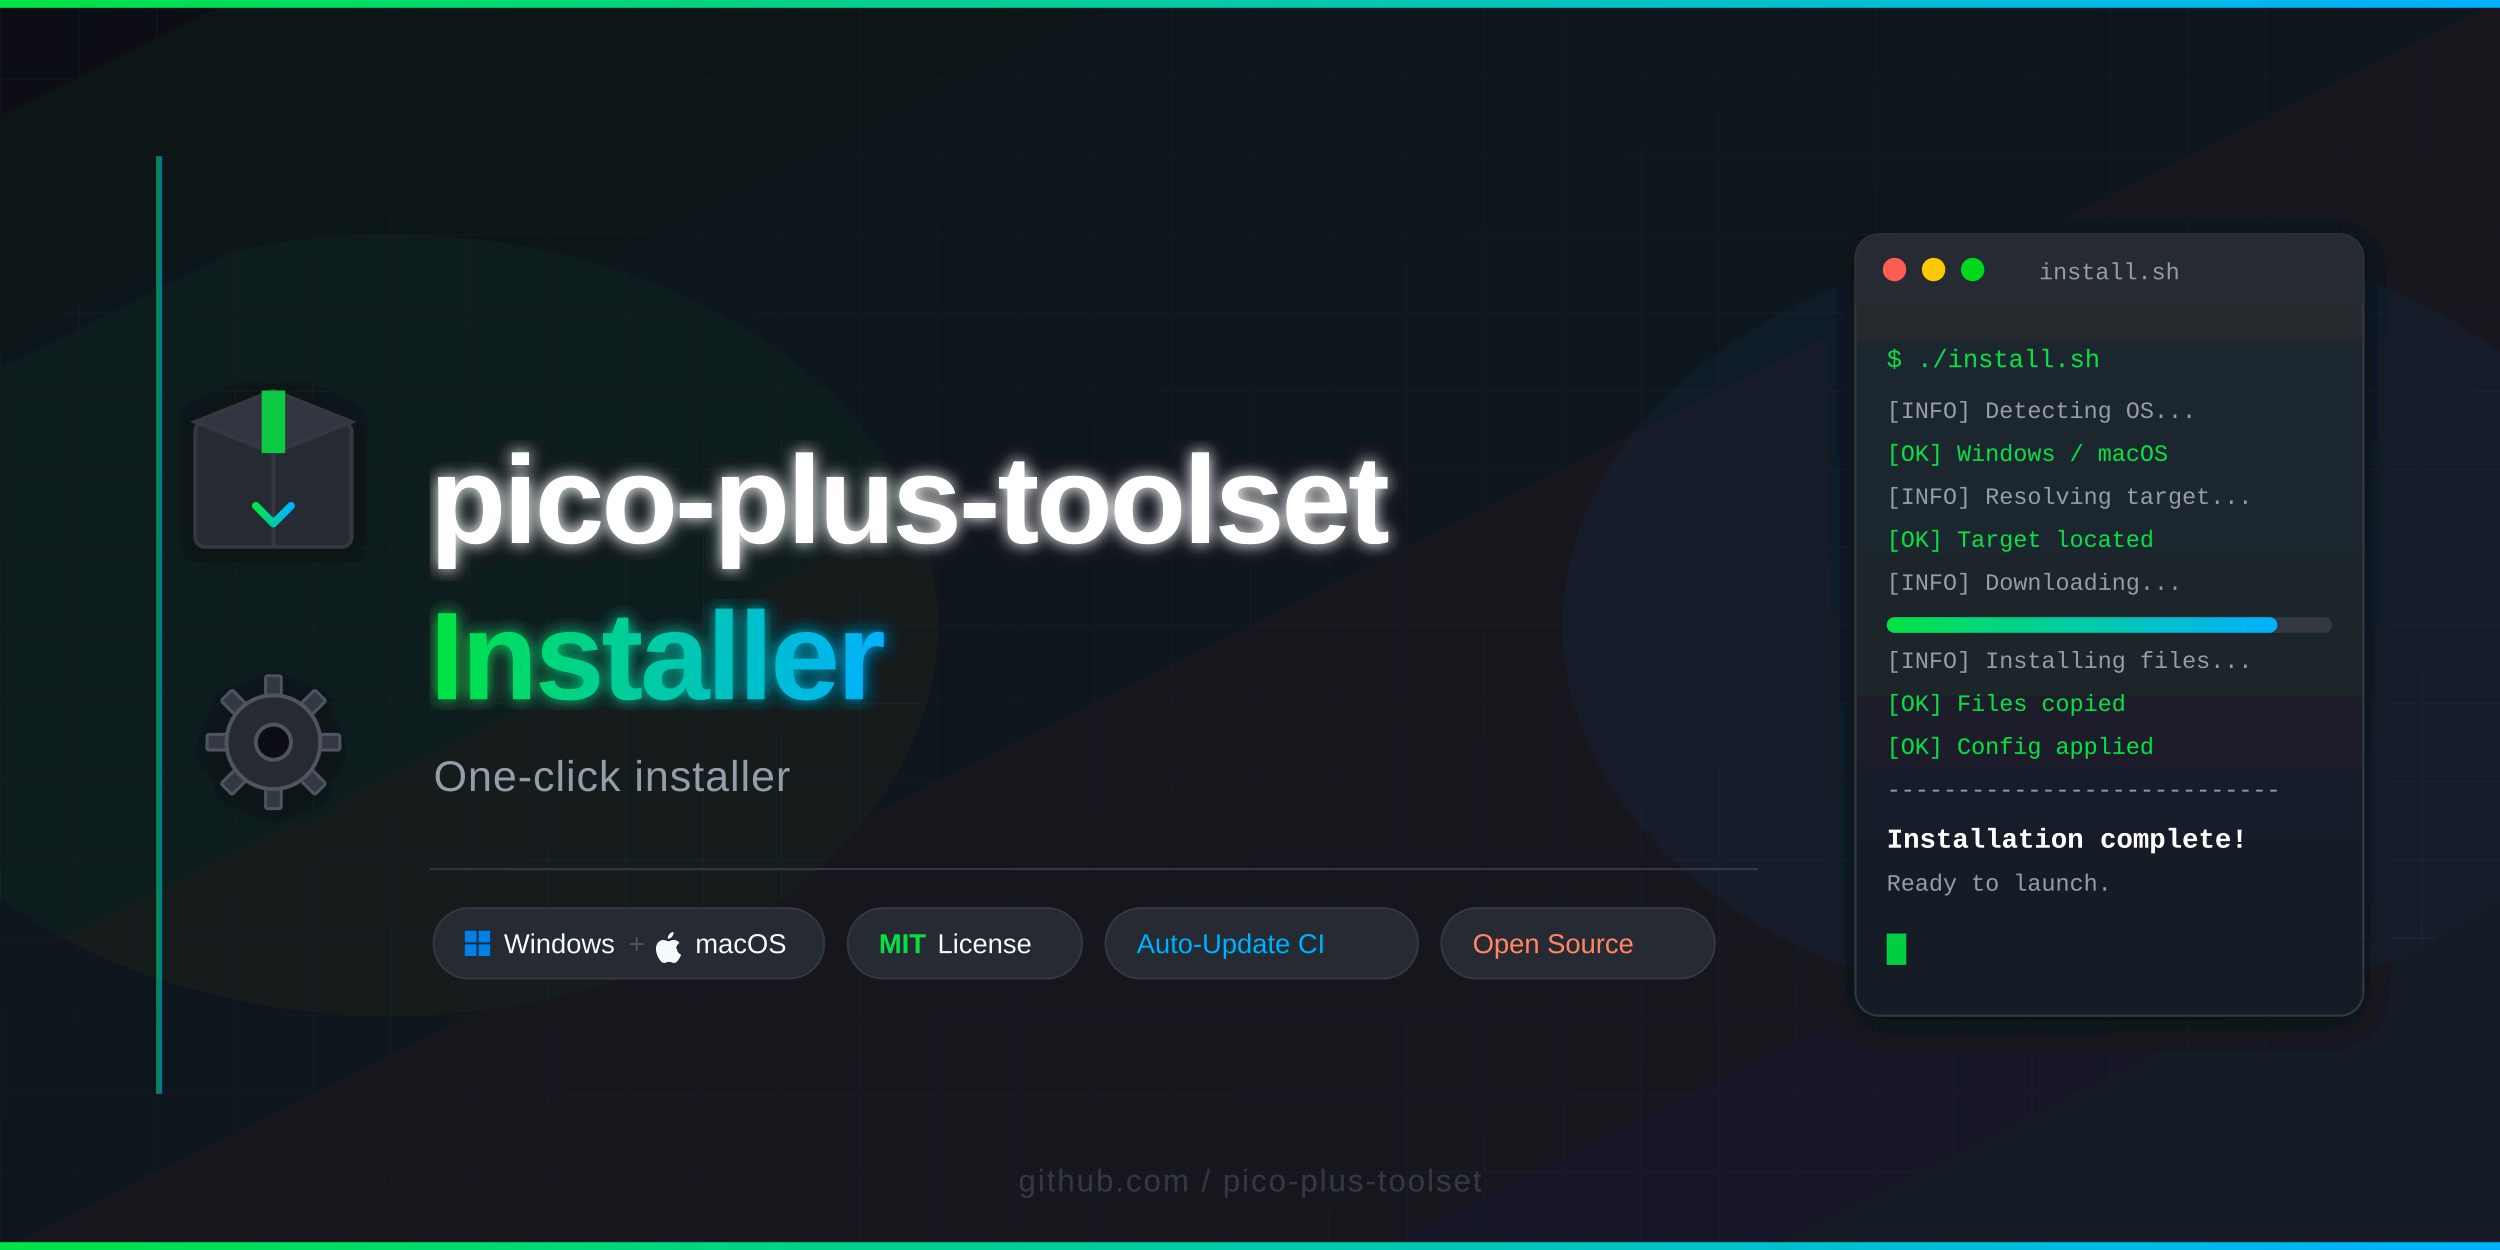
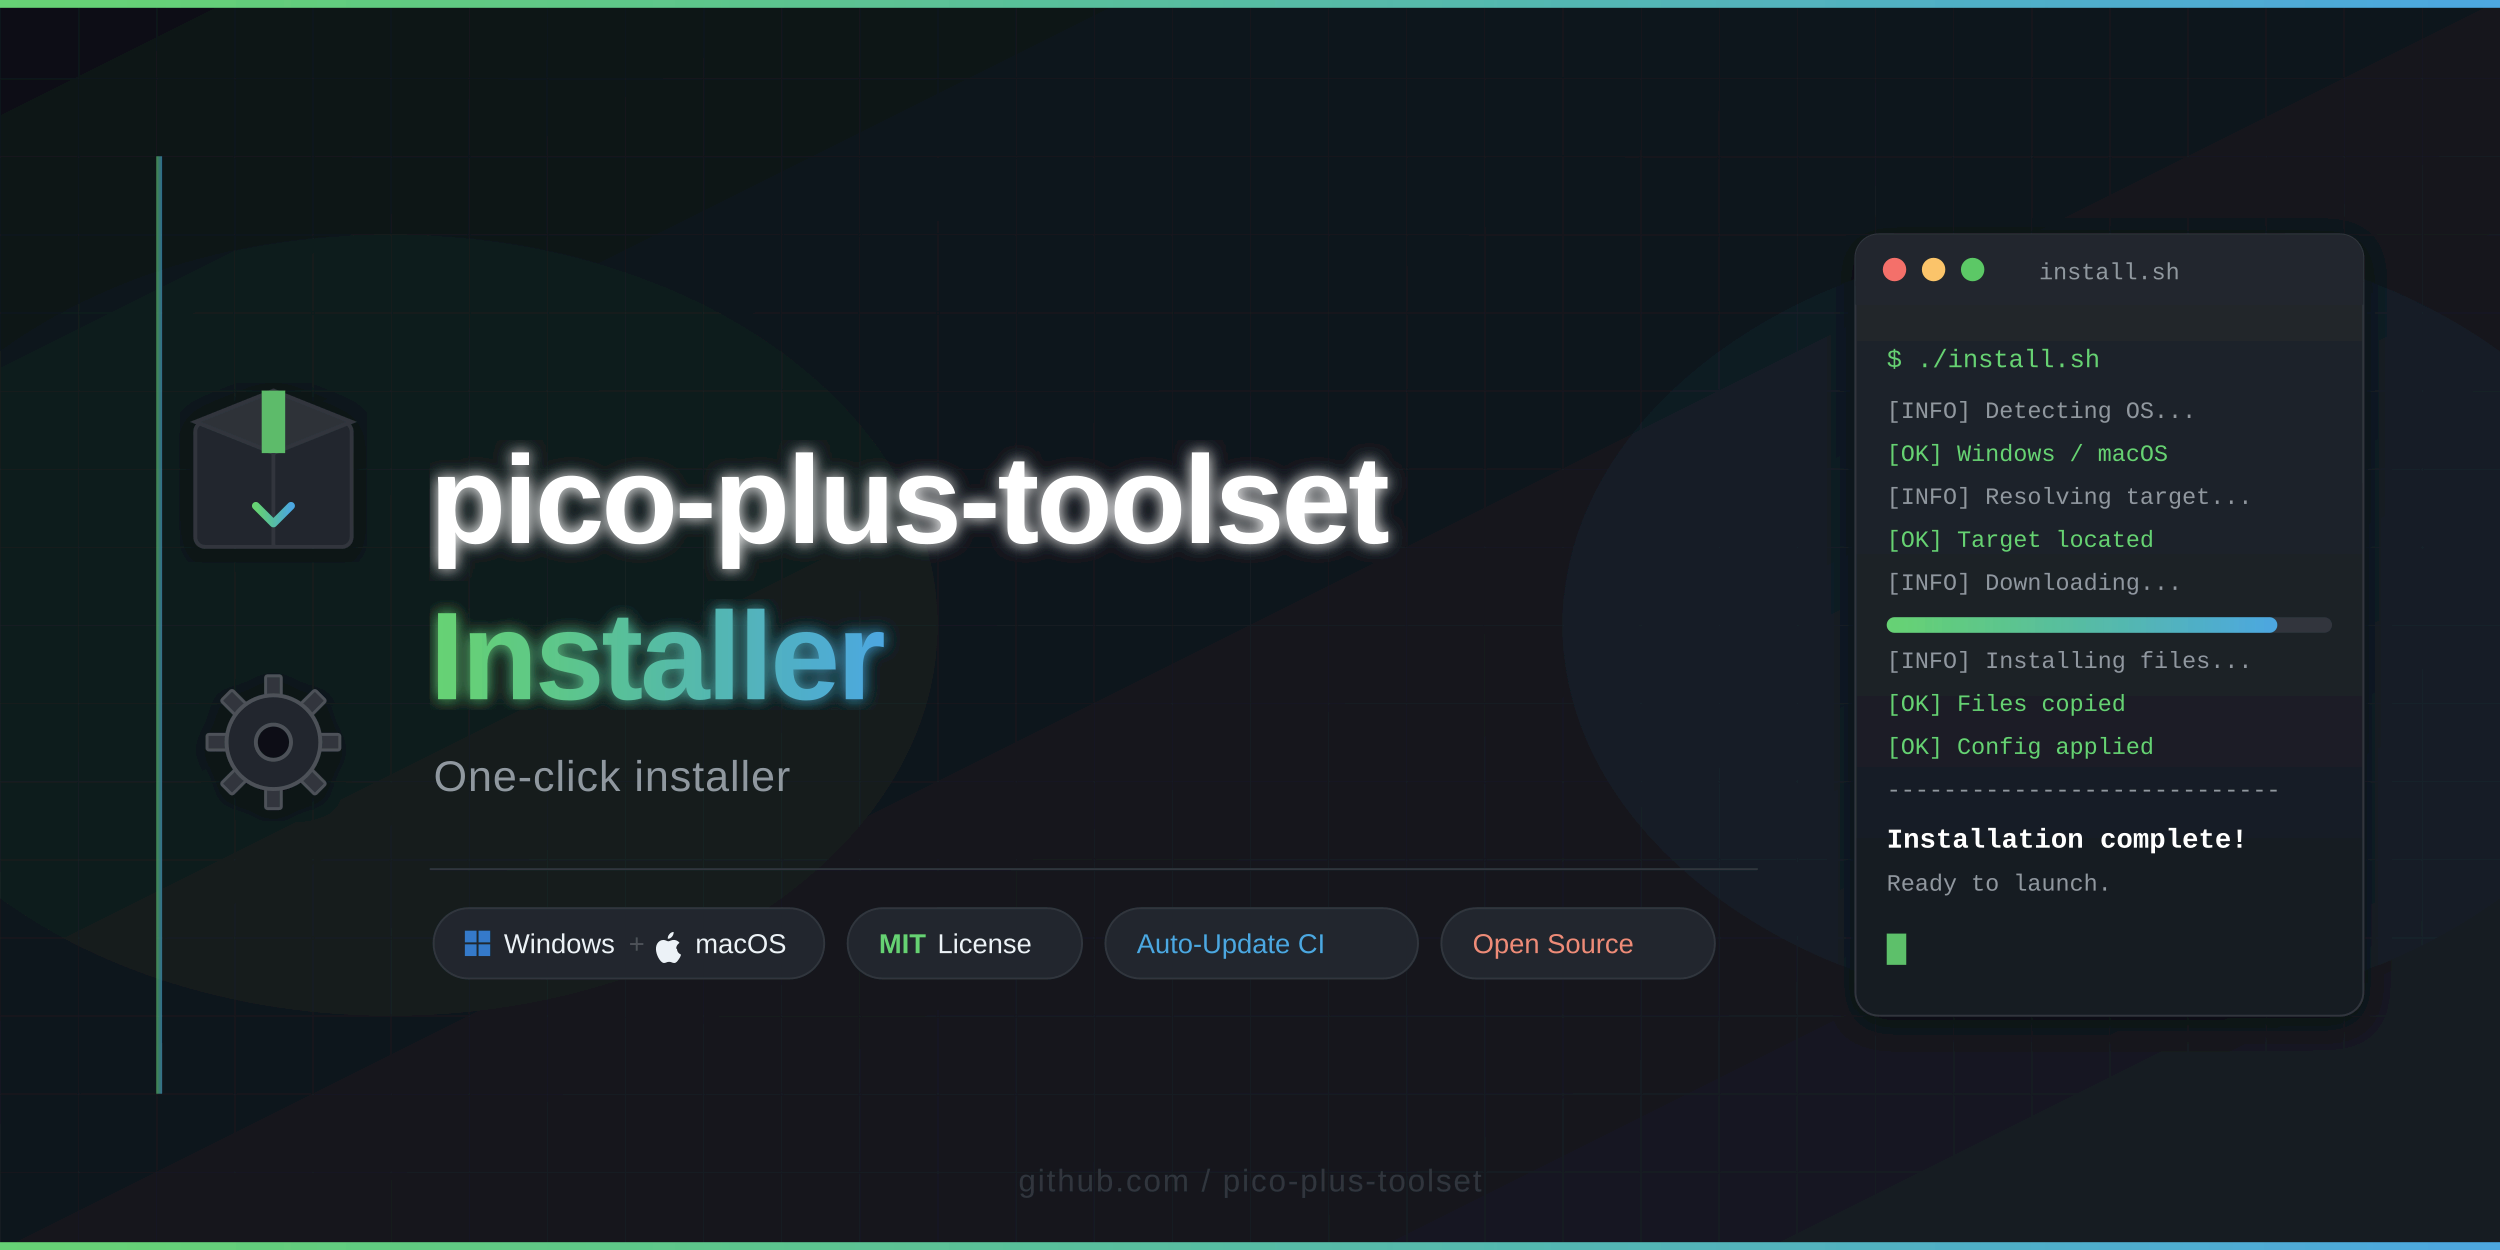
<svg xmlns="http://www.w3.org/2000/svg" viewBox="0 0 1280 640" width="1280" height="640">
  <defs>
    <linearGradient id="bgGrad" x1="0%" y1="0%" x2="100%" y2="100%">
      <stop offset="0%" style="stop-color:#0d1117;stop-opacity:1" />
      <stop offset="100%" style="stop-color:#161b22;stop-opacity:1" />
    </linearGradient>
    <linearGradient id="accentGrad" x1="0%" y1="0%" x2="100%" y2="0%">
      <stop offset="0%" style="stop-color:#39d353;stop-opacity:1" />
      <stop offset="100%" style="stop-color:#0ea5e9;stop-opacity:1" />
    </linearGradient>
    <linearGradient id="cardGrad" x1="0%" y1="0%" x2="0%" y2="100%">
      <stop offset="0%" style="stop-color:#21262d;stop-opacity:1" />
      <stop offset="100%" style="stop-color:#161b22;stop-opacity:1" />
    </linearGradient>
    <filter id="glow">
      <feGaussianBlur stdDeviation="4" result="coloredBlur" />
      <feMerge>
        <feMergeNode in="coloredBlur" />
        <feMergeNode in="SourceGraphic" />
      </feMerge>
    </filter>
    <filter id="shadow">
      <feDropShadow dx="0" dy="4" stdDeviation="8" flood-color="#000000" flood-opacity="0.5" />
    </filter>
    <filter id="tone" x="0%" y="0%" width="100%" height="100%">
-       <feColorMatrix type="saturate" values="1.10" />
-       <feColorMatrix type="matrix" values="   1.15 0 0 0 0   0 1.15 0 0 0   0 0 1.15 0 0   0 0 0 1 0" />
+       <feColorMatrix type="saturate" values="0.80" />
+       <feColorMatrix type="matrix" values="   1.05 0 0 0 0   0 1.05 0 0 0   0 0 1.05 0 0   0 0 0 1 0" />
    </filter>
    <clipPath id="titleClip">
      <rect x="220" y="200" width="710" height="100" />
    </clipPath>
    <clipPath id="installerClip">
      <rect x="220" y="295" width="710" height="100" />
    </clipPath>
    <clipPath id="subtitleClip">
      <rect x="220" y="380" width="710" height="55" />
    </clipPath>
  </defs>
  <g filter="url(#tone)">
    <rect width="1280" height="640" fill="url(#bgGrad)" />
    <pattern id="grid" width="40" height="40" patternUnits="userSpaceOnUse">
      <path d="M 40 0 L 0 0 0 40" fill="none" stroke="#21262d" stroke-width="0.5" />
    </pattern>
    <rect width="1280" height="640" fill="url(#grid)" opacity="0.4" />
    <ellipse cx="200" cy="320" rx="280" ry="200" fill="#39d353" opacity="0.04" />
    <ellipse cx="1080" cy="320" rx="280" ry="200" fill="#0ea5e9" opacity="0.04" />
    <rect x="0" y="0" width="1280" height="4" fill="url(#accentGrad)" />
    <rect x="0" y="636" width="1280" height="4" fill="url(#accentGrad)" />
    <rect x="80" y="80" width="3" height="480" fill="url(#accentGrad)" opacity="0.6" />
    <g transform="translate(100, 200)" filter="url(#shadow)">
      <rect x="0" y="16" width="80" height="64" fill="#21262d" stroke="#30363d" stroke-width="2" rx="5" />
      <polygon points="0,16 40,0 80,16 40,32" fill="#2d333b" stroke="#30363d" stroke-width="2" />
      <rect x="34" y="0" width="12" height="32" fill="#39d353" opacity="0.85" />
      <line x1="40" y1="32" x2="40" y2="80" stroke="#30363d" stroke-width="2" />
      <g transform="translate(40, 56)">
        <line x1="0" y1="-12" x2="0" y2="12" stroke="url(#accentGrad)" stroke-width="4" stroke-linecap="round" />
        <polyline points="-9,3 0,12 9,3" fill="none" stroke="url(#accentGrad)" stroke-width="4" stroke-linecap="round" stroke-linejoin="round" />
      </g>
    </g>
    <g transform="translate(140, 380)" filter="url(#shadow)">
      <g fill="#30363d" stroke="#484f58" stroke-width="1.5">
        <rect x="-4" y="-34" width="8" height="14" rx="1" />
        <rect x="-4" y="-34" width="8" height="14" rx="1" transform="rotate(45)" />
        <rect x="-4" y="-34" width="8" height="14" rx="1" transform="rotate(90)" />
        <rect x="-4" y="-34" width="8" height="14" rx="1" transform="rotate(135)" />
        <rect x="-4" y="-34" width="8" height="14" rx="1" transform="rotate(180)" />
        <rect x="-4" y="-34" width="8" height="14" rx="1" transform="rotate(225)" />
        <rect x="-4" y="-34" width="8" height="14" rx="1" transform="rotate(270)" />
        <rect x="-4" y="-34" width="8" height="14" rx="1" transform="rotate(315)" />
      </g>
      <circle cx="0" cy="0" r="24" fill="#21262d" stroke="#484f58" stroke-width="2" />
      <circle cx="0" cy="0" r="9" fill="#0d1117" stroke="#484f58" stroke-width="2" />
    </g>
    <g clip-path="url(#titleClip)">
      <text id="projectName" x="220" y="278" font-family="'Segoe UI', 'Helvetica Neue', Arial, sans-serif" font-size="64" font-weight="700" letter-spacing="-1.5" fill="#ffffff" filter="url(#glow)" textLength="710" lengthAdjust="spacingAndGlyphs">pico-plus-toolset</text>
    </g>
    <g clip-path="url(#installerClip)">
      <text x="220" y="358" font-family="'Segoe UI', 'Helvetica Neue', Arial, sans-serif" font-size="64" font-weight="700" letter-spacing="-1.5" fill="url(#accentGrad)" filter="url(#glow)">Installer</text>
    </g>
    <g clip-path="url(#subtitleClip)">
      <text x="222" y="405" font-family="'Segoe UI', 'Helvetica Neue', Arial, sans-serif" font-size="22" font-weight="400" fill="#8b949e" letter-spacing="0.5">One-click installer</text>
    </g>
    <line x1="220" y1="445" x2="900" y2="445" stroke="#30363d" stroke-width="1" />
    <g transform="translate(222, 465)">
      <rect x="0" y="0" width="200" height="36" fill="#21262d" rx="18" stroke="#30363d" stroke-width="1" />
      <g transform="translate(16, 11.5)">
        <rect x="0" y="0" width="6" height="6" fill="#0078d4" />
        <rect x="7" y="0" width="6" height="6" fill="#0078d4" />
        <rect x="0" y="7" width="6" height="6" fill="#0078d4" />
        <rect x="7" y="7" width="6" height="6" fill="#0078d4" />
      </g>
      <text x="36" y="23" font-family="'Segoe UI', Arial, sans-serif" font-size="14" fill="#e6edf3" font-weight="500">Windows</text>
      <text x="104" y="23" text-anchor="middle" font-family="'Segoe UI', Arial, sans-serif" font-size="14" fill="#484f58" font-weight="400">+</text>
      <g transform="translate(112.6, 9.55)" fill="#e6edf3">
        <path d="M11.6 11.2c0-2 1.6-2.9 1.7-3-0.9-1.3-2.3-1.5-2.8-1.5-1.2-0.1-2.3 0.7-2.9 0.7-0.6 0-1.5-0.7-2.5-0.7-1.3 0-2.5 0.7-3.2 1.9-1.4 2.4-0.3 5.9 1 7.9 0.7 1 1.5 2 2.5 2 1 0 1.4-0.6 2.6-0.6 1.2 0 1.5 0.6 2.6 0.6 1.1 0 1.7-1 2.4-2 0.8-1.1 1.1-2.2 1.1-2.3-0.1 0-2.1-0.8-2.1-3z" />
        <path d="M9.5 5c0.5-0.6 0.9-1.5 0.8-2.4-0.8 0-1.7 0.5-2.2 1.2-0.5 0.5-0.9 1.5-0.8 2.3 0.9 0.1 1.7-0.5 2.2-1.1z" />
      </g>
      <text x="134" y="23" font-family="'Segoe UI', Arial, sans-serif" font-size="14" fill="#e6edf3" font-weight="500">macOS</text>
    </g>
    <g transform="translate(434, 465)">
      <rect x="0" y="0" width="120" height="36" fill="#21262d" rx="18" stroke="#30363d" stroke-width="1" />
      <text x="16" y="23" font-family="'Segoe UI', Arial, sans-serif" font-size="14" fill="#39d353" font-weight="600">MIT</text>
      <text x="46" y="23" font-family="'Segoe UI', Arial, sans-serif" font-size="14" fill="#e6edf3" font-weight="400">License</text>
    </g>
    <g transform="translate(566, 465)">
      <rect x="0" y="0" width="160" height="36" fill="#21262d" rx="18" stroke="#30363d" stroke-width="1" />
      <text x="16" y="23" font-family="'Segoe UI', Arial, sans-serif" font-size="14" fill="#0ea5e9" font-weight="500">Auto-Update CI</text>
    </g>
    <g transform="translate(738, 465)">
      <rect x="0" y="0" width="140" height="36" fill="#21262d" rx="18" stroke="#30363d" stroke-width="1" />
      <text x="16" y="23" font-family="'Segoe UI', Arial, sans-serif" font-size="14" fill="#f78166" font-weight="500">Open Source</text>
    </g>
    <g transform="translate(950, 120)" filter="url(#shadow)">
      <rect x="0" y="0" width="260" height="400" fill="url(#cardGrad)" rx="12" stroke="#30363d" stroke-width="1" />
      <rect x="0" y="0" width="260" height="36" fill="#21262d" rx="12" />
      <rect x="0" y="24" width="260" height="12" fill="#21262d" />
      <circle cx="20" cy="18" r="6" fill="#ff5f56" />
      <circle cx="40" cy="18" r="6" fill="#ffbd2e" />
      <circle cx="60" cy="18" r="6" fill="#27c93f" />
      <text x="130" y="23" text-anchor="middle" font-family="'Courier New', monospace" font-size="12" fill="#8b949e">install.sh</text>
      <text x="16" y="68" font-family="'Courier New', monospace" font-size="13" fill="#39d353">$ ./install.sh</text>
      <text x="16" y="94" font-family="'Courier New', monospace" font-size="12" fill="#8b949e">[INFO] Detecting OS...</text>
      <text x="16" y="116" font-family="'Courier New', monospace" font-size="12" fill="#39d353">[OK]   Windows / macOS</text>
      <text x="16" y="138" font-family="'Courier New', monospace" font-size="12" fill="#8b949e">[INFO] Resolving target...</text>
      <text x="16" y="160" font-family="'Courier New', monospace" font-size="12" fill="#39d353">[OK]   Target located</text>
      <text x="16" y="182" font-family="'Courier New', monospace" font-size="12" fill="#8b949e">[INFO] Downloading...</text>
      <rect x="16" y="196" width="228" height="8" fill="#30363d" rx="4" />
      <rect x="16" y="196" width="200" height="8" fill="url(#accentGrad)" rx="4" />
      <text x="16" y="222" font-family="'Courier New', monospace" font-size="12" fill="#8b949e">[INFO] Installing files...</text>
      <text x="16" y="244" font-family="'Courier New', monospace" font-size="12" fill="#39d353">[OK]   Files copied</text>
      <text x="16" y="266" font-family="'Courier New', monospace" font-size="12" fill="#39d353">[OK]   Config applied</text>
      <text x="16" y="288" font-family="'Courier New', monospace" font-size="12" fill="#8b949e">----------------------------</text>
      <text x="16" y="314" font-family="'Courier New', monospace" font-size="14" fill="#ffffff" font-weight="bold">Installation complete!</text>
      <text x="16" y="336" font-family="'Courier New', monospace" font-size="12" fill="#8b949e">Ready to launch.</text>
      <rect x="16" y="358" width="10" height="16" fill="#39d353" opacity="0.9">
        <animate attributeName="opacity" values="0.9;0;0.9" dur="1.2s" repeatCount="indefinite" />
      </rect>
    </g>
    <text x="640" y="610" text-anchor="middle" font-family="'Segoe UI', Arial, sans-serif" font-size="16" fill="#30363d" letter-spacing="1">github.com / pico-plus-toolset</text>
  </g>
</svg>
